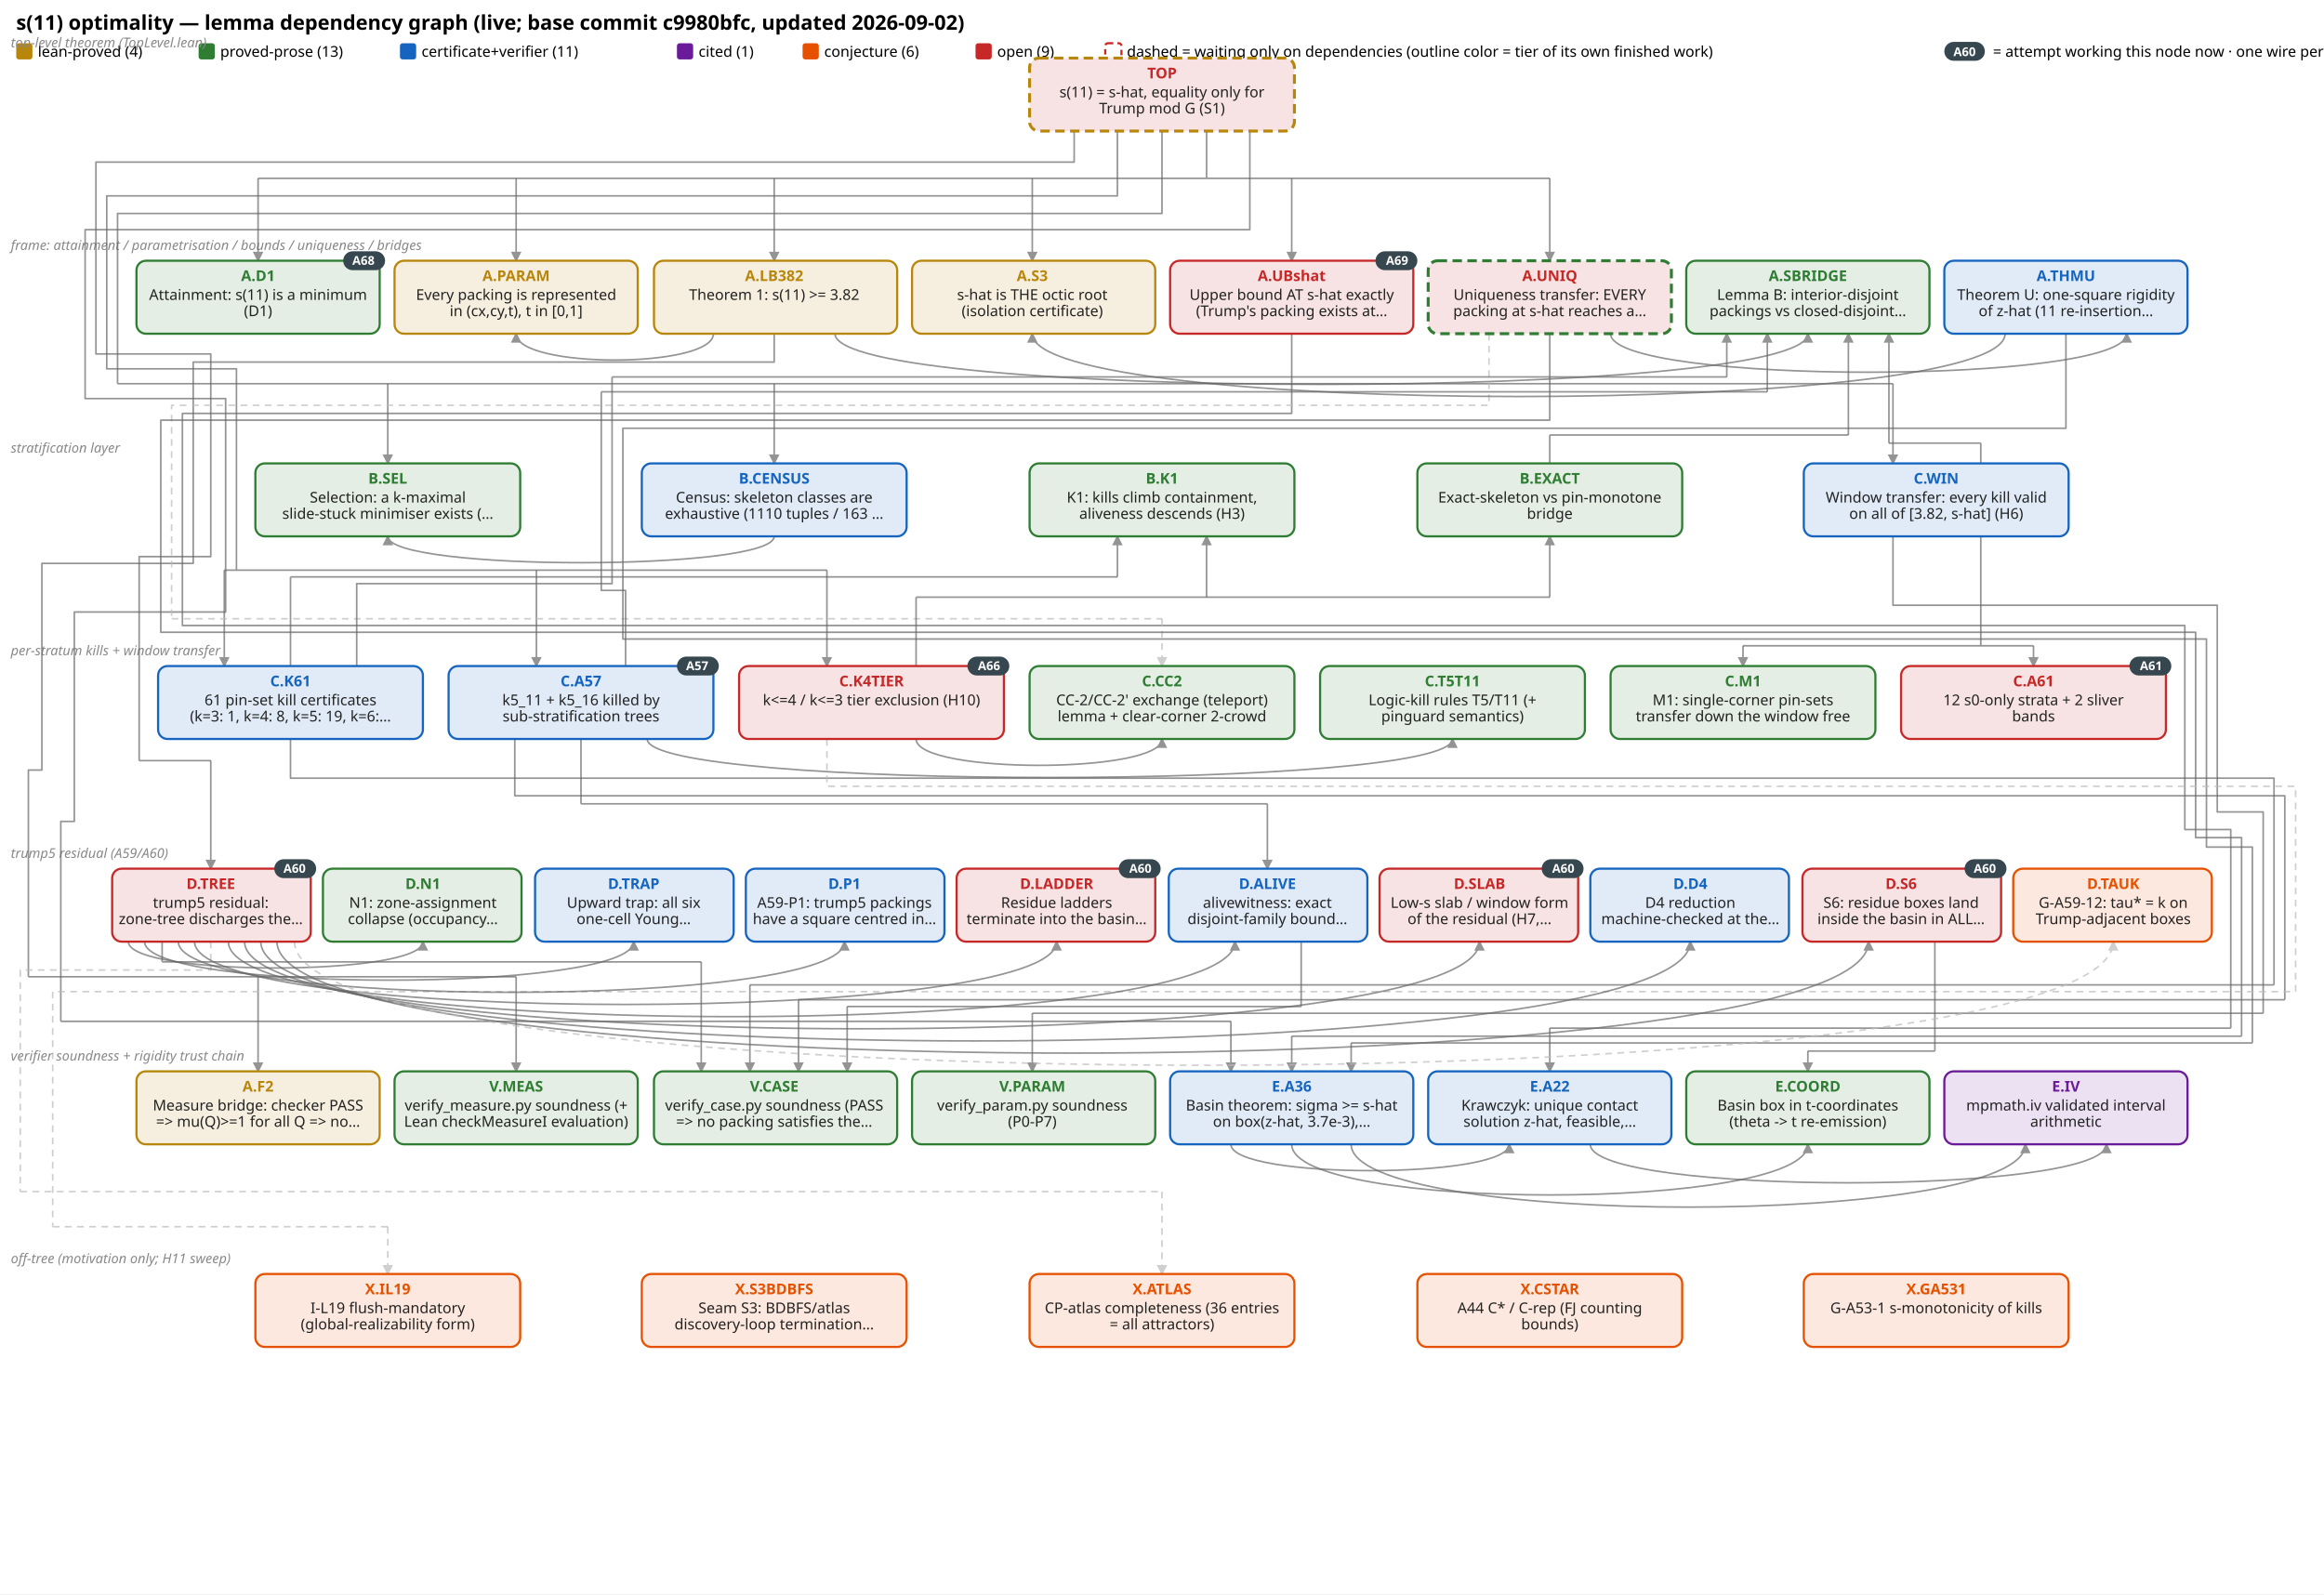
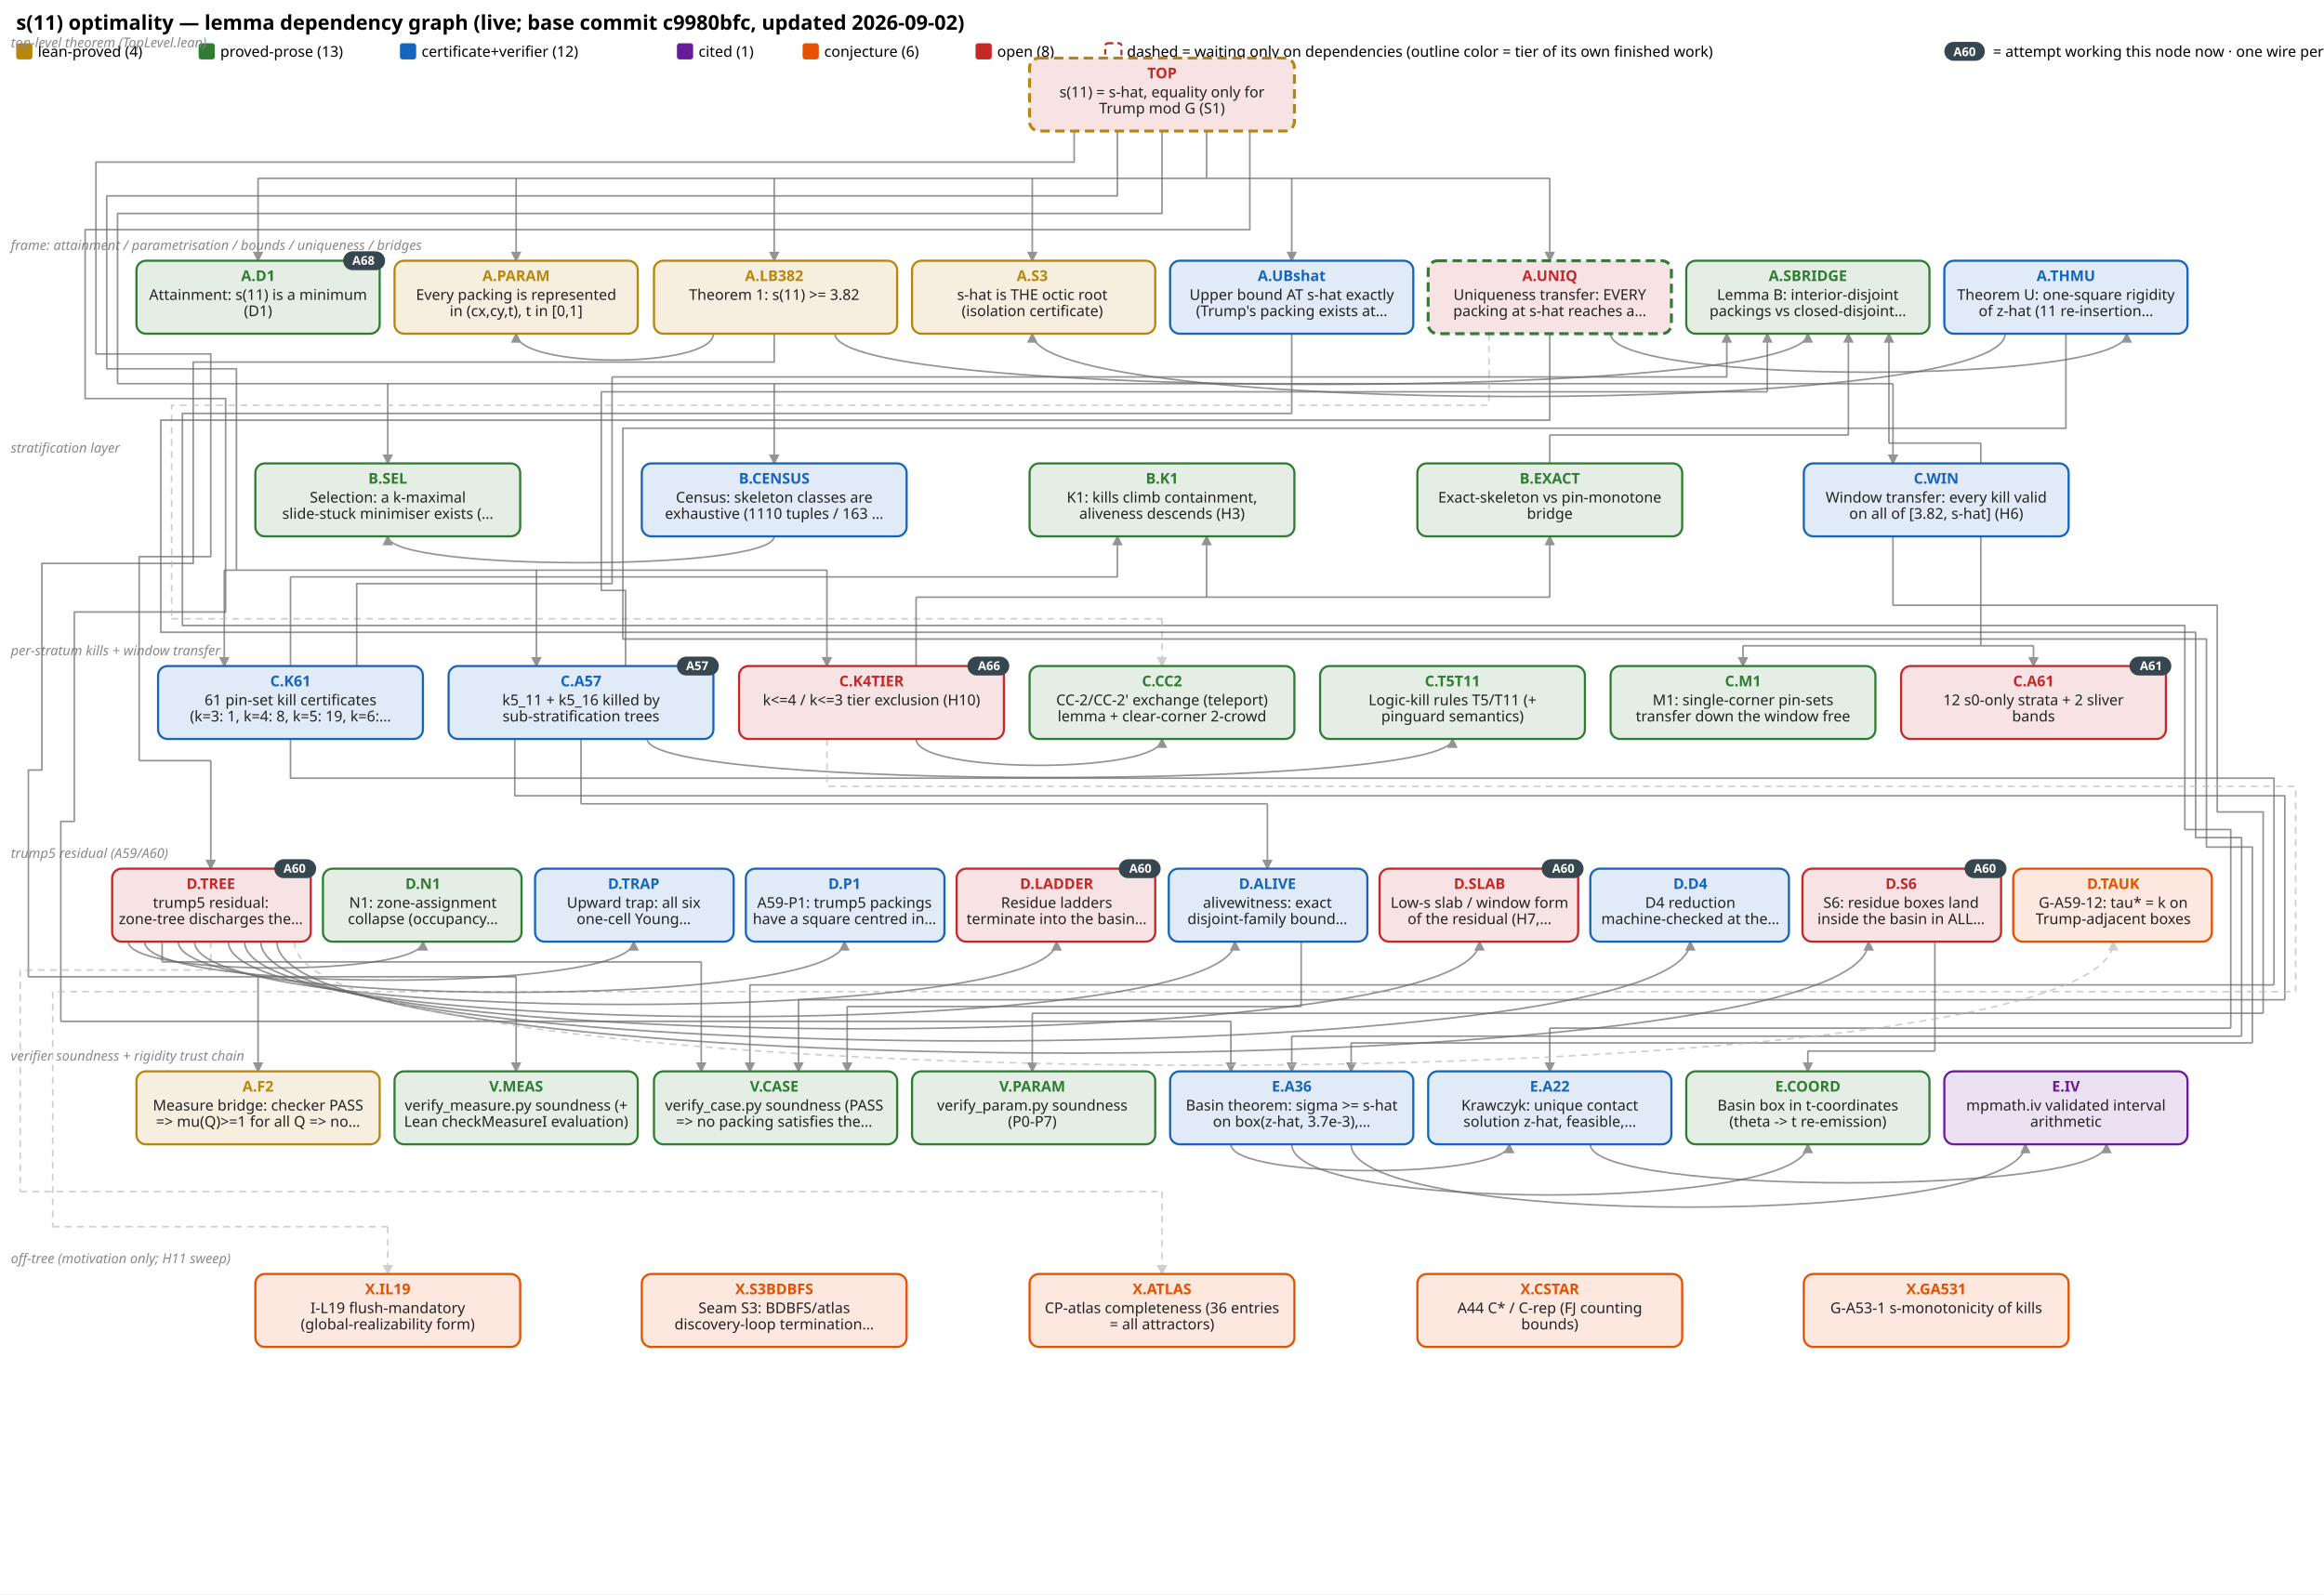
<svg xmlns="http://www.w3.org/2000/svg" width="1720" height="1180" font-family="Segoe UI, sans-serif" font-size="11">
  <defs>
    <marker id="arr" viewBox="0 0 10 10" refX="8.5" refY="5" markerWidth="6.5" markerHeight="6.5" orient="auto-start-reverse">
      <path d="M0,0 L10,5 L0,10 z" fill="#666" />
    </marker>
    <marker id="arrm" viewBox="0 0 10 10" refX="8.5" refY="5" markerWidth="6.5" markerHeight="6.5" orient="auto-start-reverse">
      <path d="M0,0 L10,5 L0,10 z" fill="#bbb" />
    </marker>
  </defs>
  <rect width="1720" height="1180" fill="white" />
  <text x="12" y="22" font-size="15" font-weight="bold">s(11) optimality — lemma dependency graph (live; base commit c9980bfc, updated 2026-09-02)</text>
  <rect x="12" y="32" width="12" height="12" fill="#b8860b" rx="2" />
  <text x="28" y="42">lean-proved (4)</text>
  <rect x="147" y="32" width="12" height="12" fill="#2e7d32" rx="2" />
  <text x="163" y="42">proved-prose (13)</text>
  <rect x="296" y="32" width="12" height="12" fill="#1565c0" rx="2" />
-   <text x="312" y="42">certificate+verifier (11)</text>
+   <text x="312" y="42">certificate+verifier (12)</text>
  <rect x="501" y="32" width="12" height="12" fill="#6a1b9a" rx="2" />
  <text x="517" y="42">cited (1)</text>
  <rect x="594" y="32" width="12" height="12" fill="#e65100" rx="2" />
  <text x="610" y="42">conjecture (6)</text>
  <rect x="722" y="32" width="12" height="12" fill="#c62828" rx="2" />
-   <text x="738" y="42">open (9)</text>
+   <text x="738" y="42">open (8)</text>
  <rect x="818" y="32" width="12" height="12" fill="none" stroke="#c62828" stroke-width="1.6" stroke-dasharray="4,3" rx="2" />
  <text x="834" y="42">dashed = waiting only on dependencies (outline color = tier of its own finished work)</text>
  <rect x="1439" y="31" width="30" height="14" rx="7" fill="#37474f" />
  <text x="1454" y="41.5" text-anchor="middle" fill="white" font-size="9" font-weight="bold">A60</text>
  <text x="1475" y="42">= attempt working this node now · one wire per source→row · hover for details</text>
  <text x="8" y="35.0" font-size="10" fill="#888" font-style="italic">top-level theorem (TopLevel.lean)</text>
  <text x="8" y="185.0" font-size="10" fill="#888" font-style="italic">frame: attainment / parametrisation / bounds / uniqueness / bridges</text>
  <text x="8" y="335.0" font-size="10" fill="#888" font-style="italic">stratification layer</text>
  <text x="8" y="485.0" font-size="10" fill="#888" font-style="italic">per-stratum kills + window transfer</text>
  <text x="8" y="635.0" font-size="10" fill="#888" font-style="italic">trump5 residual (A59/A60)</text>
  <text x="8" y="785.0" font-size="10" fill="#888" font-style="italic">verifier soundness + rigidity trust chain</text>
  <text x="8" y="935.0" font-size="10" fill="#888" font-style="italic">off-tree (motivation only; H11 sweep)</text>
  <g>
    <path d="M 893 97 L 893 132 M 191 132 L 1147 132" fill="none" stroke="#666" stroke-width="1.2" opacity="0.7" stroke-linejoin="round" />
    <path d="M 191 132 L 191 193" fill="none" stroke="#666" stroke-width="1.2" opacity="0.7" marker-end="url(#arr)" />
    <path d="M 382 132 L 382 193" fill="none" stroke="#666" stroke-width="1.2" opacity="0.7" marker-end="url(#arr)" />
    <path d="M 573 132 L 573 193" fill="none" stroke="#666" stroke-width="1.2" opacity="0.7" marker-end="url(#arr)" />
    <path d="M 764 132 L 764 193" fill="none" stroke="#666" stroke-width="1.2" opacity="0.7" marker-end="url(#arr)" />
    <path d="M 956 132 L 956 193" fill="none" stroke="#666" stroke-width="1.2" opacity="0.7" marker-end="url(#arr)" />
    <path d="M 1147 132 L 1147 193" fill="none" stroke="#666" stroke-width="1.2" opacity="0.7" marker-end="url(#arr)" />
  </g>
  <g>
    <path d="M 860 97 L 860 158 L 87 158 L 87 284 M 87 284 L 1401 284" fill="none" stroke="#666" stroke-width="1.2" opacity="0.7" stroke-linejoin="round" />
    <path d="M 287 284 L 287 343" fill="none" stroke="#666" stroke-width="1.2" opacity="0.7" marker-end="url(#arr)" />
    <path d="M 573 284 L 573 343" fill="none" stroke="#666" stroke-width="1.2" opacity="0.7" marker-end="url(#arr)" />
    <path d="M 1401 284 L 1401 343" fill="none" stroke="#666" stroke-width="1.2" opacity="0.7" marker-end="url(#arr)" />
  </g>
  <g>
    <path d="M 827 97 L 827 145 L 79 145 L 79 273 L 175 273 L 175 422 M 166 422 L 612 422" fill="none" stroke="#666" stroke-width="1.2" opacity="0.7" stroke-linejoin="round" />
    <path d="M 166 422 L 166 493" fill="none" stroke="#666" stroke-width="1.2" opacity="0.7" marker-end="url(#arr)" />
    <path d="M 397 422 L 397 493" fill="none" stroke="#666" stroke-width="1.2" opacity="0.7" marker-end="url(#arr)" />
    <path d="M 612 422 L 612 493" fill="none" stroke="#666" stroke-width="1.2" opacity="0.7" marker-end="url(#arr)" />
  </g>
  <g>
    <path d="M 795 97 L 795 120 L 71 120 L 71 262 L 156 262 L 156 412 L 103 412 L 103 563 M 103 563 L 156 563" fill="none" stroke="#666" stroke-width="1.2" opacity="0.7" stroke-linejoin="round" />
    <path d="M 156 563 L 156 643" fill="none" stroke="#666" stroke-width="1.2" opacity="0.7" marker-end="url(#arr)" />
  </g>
  <g>
    <path d="M 925 97 L 925 170 L 63 170 L 63 295 L 167 295 L 167 453 L 55 453 L 55 608 L 45 608 L 45 756 M 45 756 L 911 756" fill="none" stroke="#666" stroke-width="1.2" opacity="0.7" stroke-linejoin="round" />
    <path d="M 911 756 L 911 793" fill="none" stroke="#666" stroke-width="1.2" opacity="0.7" marker-end="url(#arr)" />
  </g>
  <g>
    <path d="M 573 247 L 573 268 L 143 268 L 143 417 L 31 417 L 31 570 L 21 570 L 21 723 M 21 723 L 382 723" fill="none" stroke="#666" stroke-width="1.2" opacity="0.7" stroke-linejoin="round" />
    <path d="M 191 723 L 191 793" fill="none" stroke="#666" stroke-width="1.2" opacity="0.7" marker-end="url(#arr)" />
    <path d="M 382 723 L 382 793" fill="none" stroke="#666" stroke-width="1.2" opacity="0.7" marker-end="url(#arr)" />
  </g>
  <g>
    <path d="M 956 247 L 956 306 L 135 306 L 135 463 L 1617 463 L 1617 614 L 1651 614 L 1651 761 M 1147 761 L 1651 761" fill="none" stroke="#666" stroke-width="1.2" opacity="0.7" stroke-linejoin="round" />
    <path d="M 1147 761 L 1147 793" fill="none" stroke="#666" stroke-width="1.2" opacity="0.7" marker-end="url(#arr)" />
  </g>
  <g>
    <path d="M 1102 247 L 1102 300 L 127 300 L 127 458 M 127 458 L 860 458" fill="none" stroke="#bbb" stroke-width="1.2" stroke-dasharray="5,4" opacity="0.7" stroke-linejoin="round" />
    <path d="M 860 458 L 860 493" fill="none" stroke="#bbb" stroke-width="1.2" stroke-dasharray="5,4" opacity="0.7" marker-end="url(#arrm)" />
  </g>
  <g>
    <path d="M 1147 247 L 1147 311 L 119 311 L 119 468 L 1625 468 L 1625 620 L 1659 620 L 1659 767 M 956 767 L 1659 767" fill="none" stroke="#666" stroke-width="1.2" opacity="0.7" stroke-linejoin="round" />
    <path d="M 956 767 L 956 793" fill="none" stroke="#666" stroke-width="1.2" opacity="0.7" marker-end="url(#arr)" />
  </g>
  <g>
    <path d="M 1529 247 L 1529 317 L 461 317 L 461 473 L 1633 473 L 1633 627 L 1667 627 L 1667 772 M 1000 772 L 1667 772" fill="none" stroke="#666" stroke-width="1.2" opacity="0.7" stroke-linejoin="round" />
    <path d="M 1000 772 L 1000 793" fill="none" stroke="#666" stroke-width="1.2" opacity="0.7" marker-end="url(#arr)" />
  </g>
  <g>
    <path d="M 1147 343 L 1147 322 M 1147 322 L 1368 322" fill="none" stroke="#666" stroke-width="1.2" opacity="0.7" stroke-linejoin="round" />
    <path d="M 1368 322 L 1368 247" fill="none" stroke="#666" stroke-width="1.2" opacity="0.7" marker-end="url(#arr)" />
  </g>
  <g>
    <path d="M 1466 397 L 1466 478 M 1290 478 L 1505 478" fill="none" stroke="#666" stroke-width="1.2" opacity="0.7" stroke-linejoin="round" />
    <path d="M 1290 478 L 1290 493" fill="none" stroke="#666" stroke-width="1.2" opacity="0.7" marker-end="url(#arr)" />
    <path d="M 1505 478 L 1505 493" fill="none" stroke="#666" stroke-width="1.2" opacity="0.7" marker-end="url(#arr)" />
  </g>
  <g>
    <path d="M 1401 397 L 1401 448 L 1641 448 L 1641 601 L 1675 601 L 1675 750 M 764 750 L 1675 750" fill="none" stroke="#666" stroke-width="1.2" opacity="0.7" stroke-linejoin="round" />
    <path d="M 764 750 L 764 793" fill="none" stroke="#666" stroke-width="1.2" opacity="0.7" marker-end="url(#arr)" />
  </g>
  <g>
    <path d="M 1466 343 L 1466 328 M 1398 328 L 1466 328" fill="none" stroke="#666" stroke-width="1.2" opacity="0.7" stroke-linejoin="round" />
    <path d="M 1398 328 L 1398 247" fill="none" stroke="#666" stroke-width="1.2" opacity="0.7" marker-end="url(#arr)" />
  </g>
  <g>
    <path d="M 215 547 L 215 576 L 1683 576 L 1683 729 M 555 729 L 1683 729" fill="none" stroke="#666" stroke-width="1.2" opacity="0.7" stroke-linejoin="round" />
    <path d="M 555 729 L 555 793" fill="none" stroke="#666" stroke-width="1.2" opacity="0.7" marker-end="url(#arr)" />
  </g>
  <g>
    <path d="M 215 493 L 215 427 M 215 427 L 827 427" fill="none" stroke="#666" stroke-width="1.2" opacity="0.7" stroke-linejoin="round" />
    <path d="M 827 427 L 827 397" fill="none" stroke="#666" stroke-width="1.2" opacity="0.7" marker-end="url(#arr)" />
  </g>
  <g>
    <path d="M 264 493 L 264 432 L 453 432 L 453 279 M 453 279 L 1278 279" fill="none" stroke="#666" stroke-width="1.2" opacity="0.7" stroke-linejoin="round" />
    <path d="M 1278 279 L 1278 247" fill="none" stroke="#666" stroke-width="1.2" opacity="0.7" marker-end="url(#arr)" />
  </g>
  <g>
    <path d="M 381 547 L 381 589 L 1691 589 L 1691 740 M 591 740 L 1691 740" fill="none" stroke="#666" stroke-width="1.2" opacity="0.7" stroke-linejoin="round" />
    <path d="M 591 740 L 591 793" fill="none" stroke="#666" stroke-width="1.2" opacity="0.7" marker-end="url(#arr)" />
  </g>
  <g>
    <path d="M 430 547 L 430 595 M 430 595 L 938 595" fill="none" stroke="#666" stroke-width="1.2" opacity="0.7" stroke-linejoin="round" />
    <path d="M 938 595 L 938 643" fill="none" stroke="#666" stroke-width="1.2" opacity="0.7" marker-end="url(#arr)" />
  </g>
  <g>
    <path d="M 463 493 L 463 437 L 445 437 L 445 290 M 445 290 L 1308 290" fill="none" stroke="#666" stroke-width="1.2" opacity="0.7" stroke-linejoin="round" />
    <path d="M 1308 290 L 1308 247" fill="none" stroke="#666" stroke-width="1.2" opacity="0.7" marker-end="url(#arr)" />
  </g>
  <g>
    <path d="M 678 493 L 678 442 M 678 442 L 1147 442" fill="none" stroke="#666" stroke-width="1.2" opacity="0.7" stroke-linejoin="round" />
    <path d="M 893 442 L 893 397" fill="none" stroke="#666" stroke-width="1.2" opacity="0.7" marker-end="url(#arr)" />
    <path d="M 1147 442 L 1147 397" fill="none" stroke="#666" stroke-width="1.2" opacity="0.7" marker-end="url(#arr)" />
  </g>
  <g>
    <path d="M 612 547 L 612 582 L 1699 582 L 1699 734 L 39 734 L 39 908 M 39 908 L 287 908" fill="none" stroke="#bbb" stroke-width="1.2" stroke-dasharray="5,4" opacity="0.7" stroke-linejoin="round" />
    <path d="M 287 908 L 287 943" fill="none" stroke="#bbb" stroke-width="1.2" stroke-dasharray="5,4" opacity="0.7" marker-end="url(#arrm)" />
  </g>
  <g>
    <path d="M 120 697 L 120 712 M 120 712 L 519 712" fill="none" stroke="#666" stroke-width="1.2" opacity="0.7" stroke-linejoin="round" />
    <path d="M 519 712 L 519 793" fill="none" stroke="#666" stroke-width="1.2" opacity="0.7" marker-end="url(#arr)" />
  </g>
  <g>
    <path d="M 156 697 L 156 718 L 15 718 L 15 882 M 15 882 L 860 882" fill="none" stroke="#bbb" stroke-width="1.2" stroke-dasharray="5,4" opacity="0.7" stroke-linejoin="round" />
    <path d="M 860 882 L 860 943" fill="none" stroke="#bbb" stroke-width="1.2" stroke-dasharray="5,4" opacity="0.7" marker-end="url(#arrm)" />
  </g>
  <g>
    <path d="M 963 697 L 963 745 M 627 745 L 963 745" fill="none" stroke="#666" stroke-width="1.2" opacity="0.7" stroke-linejoin="round" />
    <path d="M 627 745 L 627 793" fill="none" stroke="#666" stroke-width="1.2" opacity="0.7" marker-end="url(#arr)" />
  </g>
  <g>
    <path d="M 1432 697 L 1432 778 M 1338 778 L 1432 778" fill="none" stroke="#666" stroke-width="1.2" opacity="0.7" stroke-linejoin="round" />
    <path d="M 1338 778 L 1338 793" fill="none" stroke="#666" stroke-width="1.2" opacity="0.7" marker-end="url(#arr)" />
  </g>
  <g>
    <path d="M 528 247 C 528 273 382 273 382 247" fill="none" stroke="#666" stroke-width="1.2" opacity="0.7" marker-end="url(#arr)" />
  </g>
  <g>
    <path d="M 573 397 C 573 423 287 423 287 397" fill="none" stroke="#666" stroke-width="1.2" opacity="0.7" marker-end="url(#arr)" />
  </g>
  <g>
    <path d="M 479 547 C 479 585 1075 585 1075 547" fill="none" stroke="#666" stroke-width="1.2" opacity="0.7" marker-end="url(#arr)" />
  </g>
  <g>
    <path d="M 678 547 C 678 573 860 573 860 547" fill="none" stroke="#666" stroke-width="1.2" opacity="0.7" marker-end="url(#arr)" />
  </g>
  <g>
    <path d="M 95 697 C 95 723 313 723 313 697" fill="none" stroke="#666" stroke-width="1.2" opacity="0.7" marker-end="url(#arr)" />
  </g>
  <g>
    <path d="M 107 697 C 107 735 469 735 469 697" fill="none" stroke="#666" stroke-width="1.2" opacity="0.7" marker-end="url(#arr)" />
  </g>
  <g>
    <path d="M 132 697 C 132 747 625 747 625 697" fill="none" stroke="#666" stroke-width="1.2" opacity="0.7" marker-end="url(#arr)" />
  </g>
  <g>
    <path d="M 144 697 C 144 759 782 759 782 697" fill="none" stroke="#666" stroke-width="1.2" opacity="0.7" marker-end="url(#arr)" />
  </g>
  <g>
    <path d="M 169 697 C 169 771 914 771 914 697" fill="none" stroke="#666" stroke-width="1.2" opacity="0.7" marker-end="url(#arr)" />
  </g>
  <g>
    <path d="M 181 697 C 181 783 1095 783 1095 697" fill="none" stroke="#666" stroke-width="1.2" opacity="0.7" marker-end="url(#arr)" />
  </g>
  <g>
    <path d="M 193 697 C 193 795 1251 795 1251 697" fill="none" stroke="#666" stroke-width="1.2" opacity="0.7" marker-end="url(#arr)" />
  </g>
  <g>
    <path d="M 205 697 C 205 807 1383 807 1383 697" fill="none" stroke="#666" stroke-width="1.2" opacity="0.7" marker-end="url(#arr)" />
  </g>
  <g>
    <path d="M 218 697 C 218 819 1564 819 1564 697" fill="none" stroke="#bbb" stroke-width="1.2" stroke-dasharray="5,4" opacity="0.7" marker-end="url(#arrm)" />
  </g>
  <g>
    <path d="M 911 847 C 911 873 1117 873 1117 847" fill="none" stroke="#666" stroke-width="1.2" opacity="0.7" marker-end="url(#arr)" />
  </g>
  <g>
    <path d="M 1000 847 C 1000 909 1499 909 1499 847" fill="none" stroke="#666" stroke-width="1.2" opacity="0.7" marker-end="url(#arr)" />
  </g>
  <g>
    <path d="M 956 847 C 956 897 1338 897 1338 847" fill="none" stroke="#666" stroke-width="1.2" opacity="0.7" marker-end="url(#arr)" />
  </g>
  <g>
    <path d="M 1177 847 C 1177 885 1559 885 1559 847" fill="none" stroke="#666" stroke-width="1.2" opacity="0.7" marker-end="url(#arr)" />
  </g>
  <g>
    <path d="M 618 247 C 618 297 1338 297 1338 247" fill="none" stroke="#666" stroke-width="1.2" opacity="0.7" marker-end="url(#arr)" />
  </g>
  <g>
    <path d="M 1192 247 C 1192 285 1574 285 1574 247" fill="none" stroke="#666" stroke-width="1.2" opacity="0.7" marker-end="url(#arr)" />
  </g>
  <g>
    <path d="M 1484 247 C 1484 309 764 309 764 247" fill="none" stroke="#666" stroke-width="1.2" opacity="0.7" marker-end="url(#arr)" />
  </g>
  <g>
    <rect x="762" y="43" width="196" height="54" rx="7" fill="white" />
    <rect x="762" y="43" width="196" height="54" rx="7" fill="#c62828" fill-opacity="0.13" stroke="#b8860b" stroke-width="2.2" stroke-dasharray="7,4" />
    <text x="860" y="58" text-anchor="middle" font-weight="bold" fill="#c62828">TOP</text>
    <text x="860" y="72" text-anchor="middle" fill="#222">s(11) = s-hat, equality only for</text>
    <text x="860" y="84" text-anchor="middle" fill="#222">Trump mod G (S1)</text>
  </g>
  <g>
    <rect x="101" y="193" width="180" height="54" rx="7" fill="white" />
    <rect x="101" y="193" width="180" height="54" rx="7" fill="#2e7d32" fill-opacity="0.13" stroke="#2e7d32" stroke-width="1.6" />
    <text x="191" y="208" text-anchor="middle" font-weight="bold" fill="#2e7d32">A.D1</text>
    <text x="191" y="222" text-anchor="middle" fill="#222">Attainment: s(11) is a minimum</text>
    <text x="191" y="234" text-anchor="middle" fill="#222">(D1)</text>
    <rect x="254" y="186" width="31" height="14" rx="7" fill="#37474f" />
    <text x="269" y="196" text-anchor="middle" fill="white" font-size="9" font-weight="bold">A68</text>
  </g>
  <g>
    <rect x="292" y="193" width="180" height="54" rx="7" fill="white" />
    <rect x="292" y="193" width="180" height="54" rx="7" fill="#b8860b" fill-opacity="0.13" stroke="#b8860b" stroke-width="1.6" />
    <text x="382" y="208" text-anchor="middle" font-weight="bold" fill="#b8860b">A.PARAM</text>
    <text x="382" y="222" text-anchor="middle" fill="#222">Every packing is represented</text>
    <text x="382" y="234" text-anchor="middle" fill="#222">in (cx,cy,t), t in [0,1]</text>
  </g>
  <g>
    <rect x="484" y="193" width="180" height="54" rx="7" fill="white" />
    <rect x="484" y="193" width="180" height="54" rx="7" fill="#b8860b" fill-opacity="0.13" stroke="#b8860b" stroke-width="1.6" />
    <text x="573" y="208" text-anchor="middle" font-weight="bold" fill="#b8860b">A.LB382</text>
    <text x="573" y="222" text-anchor="middle" fill="#222">Theorem 1: s(11) &gt;= 3.82</text>
  </g>
  <g>
    <rect x="675" y="193" width="180" height="54" rx="7" fill="white" />
    <rect x="675" y="193" width="180" height="54" rx="7" fill="#b8860b" fill-opacity="0.13" stroke="#b8860b" stroke-width="1.6" />
    <text x="764" y="208" text-anchor="middle" font-weight="bold" fill="#b8860b">A.S3</text>
    <text x="764" y="222" text-anchor="middle" fill="#222">s-hat is THE octic root</text>
    <text x="764" y="234" text-anchor="middle" fill="#222">(isolation certificate)</text>
  </g>
  <g>
    <rect x="866" y="193" width="180" height="54" rx="7" fill="white" />
-     <rect x="866" y="193" width="180" height="54" rx="7" fill="#c62828" fill-opacity="0.13" stroke="#c62828" stroke-width="1.6" />
-     <text x="956" y="208" text-anchor="middle" font-weight="bold" fill="#c62828">A.UBshat</text>
+     <rect x="866" y="193" width="180" height="54" rx="7" fill="#1565c0" fill-opacity="0.13" stroke="#1565c0" stroke-width="1.6" />
+     <text x="956" y="208" text-anchor="middle" font-weight="bold" fill="#1565c0">A.UBshat</text>
    <text x="956" y="222" text-anchor="middle" fill="#222">Upper bound AT s-hat exactly</text>
    <text x="956" y="234" text-anchor="middle" fill="#222">(Trump's packing exists at…</text>
-     <rect x="1018" y="186" width="31" height="14" rx="7" fill="#37474f" />
-     <text x="1034" y="196" text-anchor="middle" fill="white" font-size="9" font-weight="bold">A69</text>
  </g>
  <g>
    <rect x="1057" y="193" width="180" height="54" rx="7" fill="white" />
    <rect x="1057" y="193" width="180" height="54" rx="7" fill="#c62828" fill-opacity="0.13" stroke="#2e7d32" stroke-width="2.2" stroke-dasharray="7,4" />
    <text x="1147" y="208" text-anchor="middle" font-weight="bold" fill="#c62828">A.UNIQ</text>
    <text x="1147" y="222" text-anchor="middle" fill="#222">Uniqueness transfer: EVERY</text>
    <text x="1147" y="234" text-anchor="middle" fill="#222">packing at s-hat reaches a…</text>
  </g>
  <g>
    <rect x="1248" y="193" width="180" height="54" rx="7" fill="white" />
    <rect x="1248" y="193" width="180" height="54" rx="7" fill="#2e7d32" fill-opacity="0.13" stroke="#2e7d32" stroke-width="1.6" />
    <text x="1338" y="208" text-anchor="middle" font-weight="bold" fill="#2e7d32">A.SBRIDGE</text>
    <text x="1338" y="222" text-anchor="middle" fill="#222">Lemma B: interior-disjoint</text>
    <text x="1338" y="234" text-anchor="middle" fill="#222">packings vs closed-disjoint…</text>
  </g>
  <g>
    <rect x="1439" y="193" width="180" height="54" rx="7" fill="white" />
    <rect x="1439" y="193" width="180" height="54" rx="7" fill="#1565c0" fill-opacity="0.13" stroke="#1565c0" stroke-width="1.6" />
    <text x="1529" y="208" text-anchor="middle" font-weight="bold" fill="#1565c0">A.THMU</text>
    <text x="1529" y="222" text-anchor="middle" fill="#222">Theorem U: one-square rigidity</text>
    <text x="1529" y="234" text-anchor="middle" fill="#222">of z-hat (11 re-insertion…</text>
  </g>
  <g>
    <rect x="189" y="343" width="196" height="54" rx="7" fill="white" />
    <rect x="189" y="343" width="196" height="54" rx="7" fill="#2e7d32" fill-opacity="0.13" stroke="#2e7d32" stroke-width="1.6" />
    <text x="287" y="358" text-anchor="middle" font-weight="bold" fill="#2e7d32">B.SEL</text>
    <text x="287" y="372" text-anchor="middle" fill="#222">Selection: a k-maximal</text>
    <text x="287" y="384" text-anchor="middle" fill="#222">slide-stuck minimiser exists (…</text>
  </g>
  <g>
    <rect x="475" y="343" width="196" height="54" rx="7" fill="white" />
    <rect x="475" y="343" width="196" height="54" rx="7" fill="#1565c0" fill-opacity="0.13" stroke="#1565c0" stroke-width="1.6" />
    <text x="573" y="358" text-anchor="middle" font-weight="bold" fill="#1565c0">B.CENSUS</text>
    <text x="573" y="372" text-anchor="middle" fill="#222">Census: skeleton classes are</text>
    <text x="573" y="384" text-anchor="middle" fill="#222">exhaustive (1110 tuples / 163 …</text>
  </g>
  <g>
    <rect x="762" y="343" width="196" height="54" rx="7" fill="white" />
    <rect x="762" y="343" width="196" height="54" rx="7" fill="#2e7d32" fill-opacity="0.13" stroke="#2e7d32" stroke-width="1.6" />
    <text x="860" y="358" text-anchor="middle" font-weight="bold" fill="#2e7d32">B.K1</text>
    <text x="860" y="372" text-anchor="middle" fill="#222">K1: kills climb containment,</text>
    <text x="860" y="384" text-anchor="middle" fill="#222">aliveness descends (H3)</text>
  </g>
  <g>
    <rect x="1049" y="343" width="196" height="54" rx="7" fill="white" />
    <rect x="1049" y="343" width="196" height="54" rx="7" fill="#2e7d32" fill-opacity="0.13" stroke="#2e7d32" stroke-width="1.6" />
    <text x="1147" y="358" text-anchor="middle" font-weight="bold" fill="#2e7d32">B.EXACT</text>
    <text x="1147" y="372" text-anchor="middle" fill="#222">Exact-skeleton vs pin-monotone</text>
    <text x="1147" y="384" text-anchor="middle" fill="#222">bridge</text>
  </g>
  <g>
    <rect x="1335" y="343" width="196" height="54" rx="7" fill="white" />
    <rect x="1335" y="343" width="196" height="54" rx="7" fill="#1565c0" fill-opacity="0.13" stroke="#1565c0" stroke-width="1.6" />
    <text x="1433" y="358" text-anchor="middle" font-weight="bold" fill="#1565c0">C.WIN</text>
    <text x="1433" y="372" text-anchor="middle" fill="#222">Window transfer: every kill valid</text>
    <text x="1433" y="384" text-anchor="middle" fill="#222">on all of [3.82, s-hat] (H6)</text>
  </g>
  <g>
    <rect x="117" y="493" width="196" height="54" rx="7" fill="white" />
    <rect x="117" y="493" width="196" height="54" rx="7" fill="#1565c0" fill-opacity="0.13" stroke="#1565c0" stroke-width="1.6" />
    <text x="215" y="508" text-anchor="middle" font-weight="bold" fill="#1565c0">C.K61</text>
    <text x="215" y="522" text-anchor="middle" fill="#222">61 pin-set kill certificates</text>
    <text x="215" y="534" text-anchor="middle" fill="#222">(k=3: 1, k=4: 8, k=5: 19, k=6:…</text>
  </g>
  <g>
    <rect x="332" y="493" width="196" height="54" rx="7" fill="white" />
    <rect x="332" y="493" width="196" height="54" rx="7" fill="#1565c0" fill-opacity="0.13" stroke="#1565c0" stroke-width="1.6" />
    <text x="430" y="508" text-anchor="middle" font-weight="bold" fill="#1565c0">C.A57</text>
    <text x="430" y="522" text-anchor="middle" fill="#222">k5_11 + k5_16 killed by</text>
    <text x="430" y="534" text-anchor="middle" fill="#222">sub-stratification trees</text>
    <rect x="501" y="486" width="31" height="14" rx="7" fill="#37474f" />
    <text x="516" y="496" text-anchor="middle" fill="white" font-size="9" font-weight="bold">A57</text>
  </g>
  <g>
    <rect x="547" y="493" width="196" height="54" rx="7" fill="white" />
    <rect x="547" y="493" width="196" height="54" rx="7" fill="#c62828" fill-opacity="0.13" stroke="#c62828" stroke-width="1.6" />
    <text x="645" y="508" text-anchor="middle" font-weight="bold" fill="#c62828">C.K4TIER</text>
    <text x="645" y="522" text-anchor="middle" fill="#222">k&lt;=4 / k&lt;=3 tier exclusion (H10)</text>
    <rect x="716" y="486" width="31" height="14" rx="7" fill="#37474f" />
    <text x="732" y="496" text-anchor="middle" fill="white" font-size="9" font-weight="bold">A66</text>
  </g>
  <g>
    <rect x="762" y="493" width="196" height="54" rx="7" fill="white" />
    <rect x="762" y="493" width="196" height="54" rx="7" fill="#2e7d32" fill-opacity="0.13" stroke="#2e7d32" stroke-width="1.6" />
    <text x="860" y="508" text-anchor="middle" font-weight="bold" fill="#2e7d32">C.CC2</text>
    <text x="860" y="522" text-anchor="middle" fill="#222">CC-2/CC-2' exchange (teleport)</text>
    <text x="860" y="534" text-anchor="middle" fill="#222">lemma + clear-corner 2-crowd</text>
  </g>
  <g>
    <rect x="977" y="493" width="196" height="54" rx="7" fill="white" />
    <rect x="977" y="493" width="196" height="54" rx="7" fill="#2e7d32" fill-opacity="0.13" stroke="#2e7d32" stroke-width="1.6" />
    <text x="1075" y="508" text-anchor="middle" font-weight="bold" fill="#2e7d32">C.T5T11</text>
    <text x="1075" y="522" text-anchor="middle" fill="#222">Logic-kill rules T5/T11 (+</text>
    <text x="1075" y="534" text-anchor="middle" fill="#222">pinguard semantics)</text>
  </g>
  <g>
    <rect x="1192" y="493" width="196" height="54" rx="7" fill="white" />
    <rect x="1192" y="493" width="196" height="54" rx="7" fill="#2e7d32" fill-opacity="0.13" stroke="#2e7d32" stroke-width="1.6" />
    <text x="1290" y="508" text-anchor="middle" font-weight="bold" fill="#2e7d32">C.M1</text>
    <text x="1290" y="522" text-anchor="middle" fill="#222">M1: single-corner pin-sets</text>
    <text x="1290" y="534" text-anchor="middle" fill="#222">transfer down the window free</text>
  </g>
  <g>
    <rect x="1407" y="493" width="196" height="54" rx="7" fill="white" />
    <rect x="1407" y="493" width="196" height="54" rx="7" fill="#c62828" fill-opacity="0.13" stroke="#c62828" stroke-width="1.6" />
    <text x="1505" y="508" text-anchor="middle" font-weight="bold" fill="#c62828">C.A61</text>
    <text x="1505" y="522" text-anchor="middle" fill="#222">12 s0-only strata + 2 sliver</text>
    <text x="1505" y="534" text-anchor="middle" fill="#222">bands</text>
    <rect x="1576" y="486" width="31" height="14" rx="7" fill="#37474f" />
    <text x="1592" y="496" text-anchor="middle" fill="white" font-size="9" font-weight="bold">A61</text>
  </g>
  <g>
    <rect x="83" y="643" width="147" height="54" rx="7" fill="white" />
    <rect x="83" y="643" width="147" height="54" rx="7" fill="#c62828" fill-opacity="0.13" stroke="#c62828" stroke-width="1.6" />
    <text x="156" y="658" text-anchor="middle" font-weight="bold" fill="#c62828">D.TREE</text>
    <text x="156" y="672" text-anchor="middle" fill="#222">trump5 residual:</text>
    <text x="156" y="684" text-anchor="middle" fill="#222">zone-tree discharges the…</text>
    <rect x="203" y="636" width="31" height="14" rx="7" fill="#37474f" />
    <text x="218" y="646" text-anchor="middle" fill="white" font-size="9" font-weight="bold">A60</text>
  </g>
  <g>
    <rect x="239" y="643" width="147" height="54" rx="7" fill="white" />
    <rect x="239" y="643" width="147" height="54" rx="7" fill="#2e7d32" fill-opacity="0.13" stroke="#2e7d32" stroke-width="1.6" />
    <text x="313" y="658" text-anchor="middle" font-weight="bold" fill="#2e7d32">D.N1</text>
    <text x="313" y="672" text-anchor="middle" fill="#222">N1: zone-assignment</text>
    <text x="313" y="684" text-anchor="middle" fill="#222">collapse (occupancy…</text>
  </g>
  <g>
    <rect x="396" y="643" width="147" height="54" rx="7" fill="white" />
    <rect x="396" y="643" width="147" height="54" rx="7" fill="#1565c0" fill-opacity="0.13" stroke="#1565c0" stroke-width="1.6" />
    <text x="469" y="658" text-anchor="middle" font-weight="bold" fill="#1565c0">D.TRAP</text>
    <text x="469" y="672" text-anchor="middle" fill="#222">Upward trap: all six</text>
    <text x="469" y="684" text-anchor="middle" fill="#222">one-cell Young…</text>
  </g>
  <g>
    <rect x="552" y="643" width="147" height="54" rx="7" fill="white" />
    <rect x="552" y="643" width="147" height="54" rx="7" fill="#1565c0" fill-opacity="0.13" stroke="#1565c0" stroke-width="1.6" />
    <text x="625" y="658" text-anchor="middle" font-weight="bold" fill="#1565c0">D.P1</text>
    <text x="625" y="672" text-anchor="middle" fill="#222">A59-P1: trump5 packings</text>
    <text x="625" y="684" text-anchor="middle" fill="#222">have a square centred in…</text>
  </g>
  <g>
    <rect x="708" y="643" width="147" height="54" rx="7" fill="white" />
    <rect x="708" y="643" width="147" height="54" rx="7" fill="#c62828" fill-opacity="0.13" stroke="#c62828" stroke-width="1.6" />
    <text x="782" y="658" text-anchor="middle" font-weight="bold" fill="#c62828">D.LADDER</text>
    <text x="782" y="672" text-anchor="middle" fill="#222">Residue ladders</text>
    <text x="782" y="684" text-anchor="middle" fill="#222">terminate into the basin…</text>
    <rect x="828" y="636" width="31" height="14" rx="7" fill="#37474f" />
    <text x="844" y="646" text-anchor="middle" fill="white" font-size="9" font-weight="bold">A60</text>
  </g>
  <g>
    <rect x="865" y="643" width="147" height="54" rx="7" fill="white" />
    <rect x="865" y="643" width="147" height="54" rx="7" fill="#1565c0" fill-opacity="0.13" stroke="#1565c0" stroke-width="1.6" />
    <text x="938" y="658" text-anchor="middle" font-weight="bold" fill="#1565c0">D.ALIVE</text>
    <text x="938" y="672" text-anchor="middle" fill="#222">alivewitness: exact</text>
    <text x="938" y="684" text-anchor="middle" fill="#222">disjoint-family bound…</text>
  </g>
  <g>
    <rect x="1021" y="643" width="147" height="54" rx="7" fill="white" />
    <rect x="1021" y="643" width="147" height="54" rx="7" fill="#c62828" fill-opacity="0.13" stroke="#c62828" stroke-width="1.6" />
    <text x="1095" y="658" text-anchor="middle" font-weight="bold" fill="#c62828">D.SLAB</text>
    <text x="1095" y="672" text-anchor="middle" fill="#222">Low-s slab / window form</text>
    <text x="1095" y="684" text-anchor="middle" fill="#222">of the residual (H7,…</text>
    <rect x="1141" y="636" width="31" height="14" rx="7" fill="#37474f" />
    <text x="1157" y="646" text-anchor="middle" fill="white" font-size="9" font-weight="bold">A60</text>
  </g>
  <g>
    <rect x="1177" y="643" width="147" height="54" rx="7" fill="white" />
    <rect x="1177" y="643" width="147" height="54" rx="7" fill="#1565c0" fill-opacity="0.13" stroke="#1565c0" stroke-width="1.6" />
    <text x="1251" y="658" text-anchor="middle" font-weight="bold" fill="#1565c0">D.D4</text>
    <text x="1251" y="672" text-anchor="middle" fill="#222">D4 reduction</text>
    <text x="1251" y="684" text-anchor="middle" fill="#222">machine-checked at the…</text>
  </g>
  <g>
    <rect x="1334" y="643" width="147" height="54" rx="7" fill="white" />
    <rect x="1334" y="643" width="147" height="54" rx="7" fill="#c62828" fill-opacity="0.13" stroke="#c62828" stroke-width="1.6" />
    <text x="1407" y="658" text-anchor="middle" font-weight="bold" fill="#c62828">D.S6</text>
    <text x="1407" y="672" text-anchor="middle" fill="#222">S6: residue boxes land</text>
    <text x="1407" y="684" text-anchor="middle" fill="#222">inside the basin in ALL…</text>
    <rect x="1454" y="636" width="31" height="14" rx="7" fill="#37474f" />
    <text x="1469" y="646" text-anchor="middle" fill="white" font-size="9" font-weight="bold">A60</text>
  </g>
  <g>
    <rect x="1490" y="643" width="147" height="54" rx="7" fill="white" />
    <rect x="1490" y="643" width="147" height="54" rx="7" fill="#e65100" fill-opacity="0.13" stroke="#e65100" stroke-width="1.6" />
    <text x="1564" y="658" text-anchor="middle" font-weight="bold" fill="#e65100">D.TAUK</text>
    <text x="1564" y="672" text-anchor="middle" fill="#222">G-A59-12: tau* = k on</text>
    <text x="1564" y="684" text-anchor="middle" fill="#222">Trump-adjacent boxes</text>
  </g>
  <g>
    <rect x="101" y="793" width="180" height="54" rx="7" fill="white" />
    <rect x="101" y="793" width="180" height="54" rx="7" fill="#b8860b" fill-opacity="0.13" stroke="#b8860b" stroke-width="1.6" />
    <text x="191" y="808" text-anchor="middle" font-weight="bold" fill="#b8860b">A.F2</text>
    <text x="191" y="822" text-anchor="middle" fill="#222">Measure bridge: checker PASS</text>
    <text x="191" y="834" text-anchor="middle" fill="#222">=&gt; mu(Q)&gt;=1 for all Q =&gt; no…</text>
  </g>
  <g>
    <rect x="292" y="793" width="180" height="54" rx="7" fill="white" />
    <rect x="292" y="793" width="180" height="54" rx="7" fill="#2e7d32" fill-opacity="0.13" stroke="#2e7d32" stroke-width="1.6" />
    <text x="382" y="808" text-anchor="middle" font-weight="bold" fill="#2e7d32">V.MEAS</text>
    <text x="382" y="822" text-anchor="middle" fill="#222">verify_measure.py soundness (+</text>
    <text x="382" y="834" text-anchor="middle" fill="#222">Lean checkMeasureI evaluation)</text>
  </g>
  <g>
    <rect x="484" y="793" width="180" height="54" rx="7" fill="white" />
    <rect x="484" y="793" width="180" height="54" rx="7" fill="#2e7d32" fill-opacity="0.13" stroke="#2e7d32" stroke-width="1.6" />
    <text x="573" y="808" text-anchor="middle" font-weight="bold" fill="#2e7d32">V.CASE</text>
    <text x="573" y="822" text-anchor="middle" fill="#222">verify_case.py soundness (PASS</text>
    <text x="573" y="834" text-anchor="middle" fill="#222">=&gt; no packing satisfies the…</text>
  </g>
  <g>
    <rect x="675" y="793" width="180" height="54" rx="7" fill="white" />
    <rect x="675" y="793" width="180" height="54" rx="7" fill="#2e7d32" fill-opacity="0.13" stroke="#2e7d32" stroke-width="1.6" />
    <text x="764" y="808" text-anchor="middle" font-weight="bold" fill="#2e7d32">V.PARAM</text>
    <text x="764" y="822" text-anchor="middle" fill="#222">verify_param.py soundness</text>
    <text x="764" y="834" text-anchor="middle" fill="#222">(P0-P7)</text>
  </g>
  <g>
    <rect x="866" y="793" width="180" height="54" rx="7" fill="white" />
    <rect x="866" y="793" width="180" height="54" rx="7" fill="#1565c0" fill-opacity="0.13" stroke="#1565c0" stroke-width="1.6" />
    <text x="956" y="808" text-anchor="middle" font-weight="bold" fill="#1565c0">E.A36</text>
    <text x="956" y="822" text-anchor="middle" fill="#222">Basin theorem: sigma &gt;= s-hat</text>
    <text x="956" y="834" text-anchor="middle" fill="#222">on box(z-hat, 3.7e-3),…</text>
  </g>
  <g>
    <rect x="1057" y="793" width="180" height="54" rx="7" fill="white" />
    <rect x="1057" y="793" width="180" height="54" rx="7" fill="#1565c0" fill-opacity="0.13" stroke="#1565c0" stroke-width="1.6" />
    <text x="1147" y="808" text-anchor="middle" font-weight="bold" fill="#1565c0">E.A22</text>
    <text x="1147" y="822" text-anchor="middle" fill="#222">Krawczyk: unique contact</text>
    <text x="1147" y="834" text-anchor="middle" fill="#222">solution z-hat, feasible,…</text>
  </g>
  <g>
    <rect x="1248" y="793" width="180" height="54" rx="7" fill="white" />
    <rect x="1248" y="793" width="180" height="54" rx="7" fill="#2e7d32" fill-opacity="0.13" stroke="#2e7d32" stroke-width="1.6" />
    <text x="1338" y="808" text-anchor="middle" font-weight="bold" fill="#2e7d32">E.COORD</text>
    <text x="1338" y="822" text-anchor="middle" fill="#222">Basin box in t-coordinates</text>
    <text x="1338" y="834" text-anchor="middle" fill="#222">(theta -&gt; t re-emission)</text>
  </g>
  <g>
    <rect x="1439" y="793" width="180" height="54" rx="7" fill="white" />
    <rect x="1439" y="793" width="180" height="54" rx="7" fill="#6a1b9a" fill-opacity="0.13" stroke="#6a1b9a" stroke-width="1.6" />
    <text x="1529" y="808" text-anchor="middle" font-weight="bold" fill="#6a1b9a">E.IV</text>
    <text x="1529" y="822" text-anchor="middle" fill="#222">mpmath.iv validated interval</text>
    <text x="1529" y="834" text-anchor="middle" fill="#222">arithmetic</text>
  </g>
  <g>
    <rect x="189" y="943" width="196" height="54" rx="7" fill="white" />
    <rect x="189" y="943" width="196" height="54" rx="7" fill="#e65100" fill-opacity="0.13" stroke="#e65100" stroke-width="1.6" />
    <text x="287" y="958" text-anchor="middle" font-weight="bold" fill="#e65100">X.IL19</text>
    <text x="287" y="972" text-anchor="middle" fill="#222">I-L19 flush-mandatory</text>
    <text x="287" y="984" text-anchor="middle" fill="#222">(global-realizability form)</text>
  </g>
  <g>
    <rect x="475" y="943" width="196" height="54" rx="7" fill="white" />
    <rect x="475" y="943" width="196" height="54" rx="7" fill="#e65100" fill-opacity="0.13" stroke="#e65100" stroke-width="1.6" />
    <text x="573" y="958" text-anchor="middle" font-weight="bold" fill="#e65100">X.S3BDBFS</text>
    <text x="573" y="972" text-anchor="middle" fill="#222">Seam S3: BDBFS/atlas</text>
    <text x="573" y="984" text-anchor="middle" fill="#222">discovery-loop termination…</text>
  </g>
  <g>
    <rect x="762" y="943" width="196" height="54" rx="7" fill="white" />
    <rect x="762" y="943" width="196" height="54" rx="7" fill="#e65100" fill-opacity="0.13" stroke="#e65100" stroke-width="1.6" />
    <text x="860" y="958" text-anchor="middle" font-weight="bold" fill="#e65100">X.ATLAS</text>
    <text x="860" y="972" text-anchor="middle" fill="#222">CP-atlas completeness (36 entries</text>
    <text x="860" y="984" text-anchor="middle" fill="#222">= all attractors)</text>
  </g>
  <g>
    <rect x="1049" y="943" width="196" height="54" rx="7" fill="white" />
    <rect x="1049" y="943" width="196" height="54" rx="7" fill="#e65100" fill-opacity="0.13" stroke="#e65100" stroke-width="1.6" />
    <text x="1147" y="958" text-anchor="middle" font-weight="bold" fill="#e65100">X.CSTAR</text>
    <text x="1147" y="972" text-anchor="middle" fill="#222">A44 C* / C-rep (FJ counting</text>
    <text x="1147" y="984" text-anchor="middle" fill="#222">bounds)</text>
  </g>
  <g>
    <rect x="1335" y="943" width="196" height="54" rx="7" fill="white" />
    <rect x="1335" y="943" width="196" height="54" rx="7" fill="#e65100" fill-opacity="0.13" stroke="#e65100" stroke-width="1.6" />
    <text x="1433" y="958" text-anchor="middle" font-weight="bold" fill="#e65100">X.GA531</text>
    <text x="1433" y="972" text-anchor="middle" fill="#222">G-A53-1 s-monotonicity of kills</text>
  </g>
</svg>
